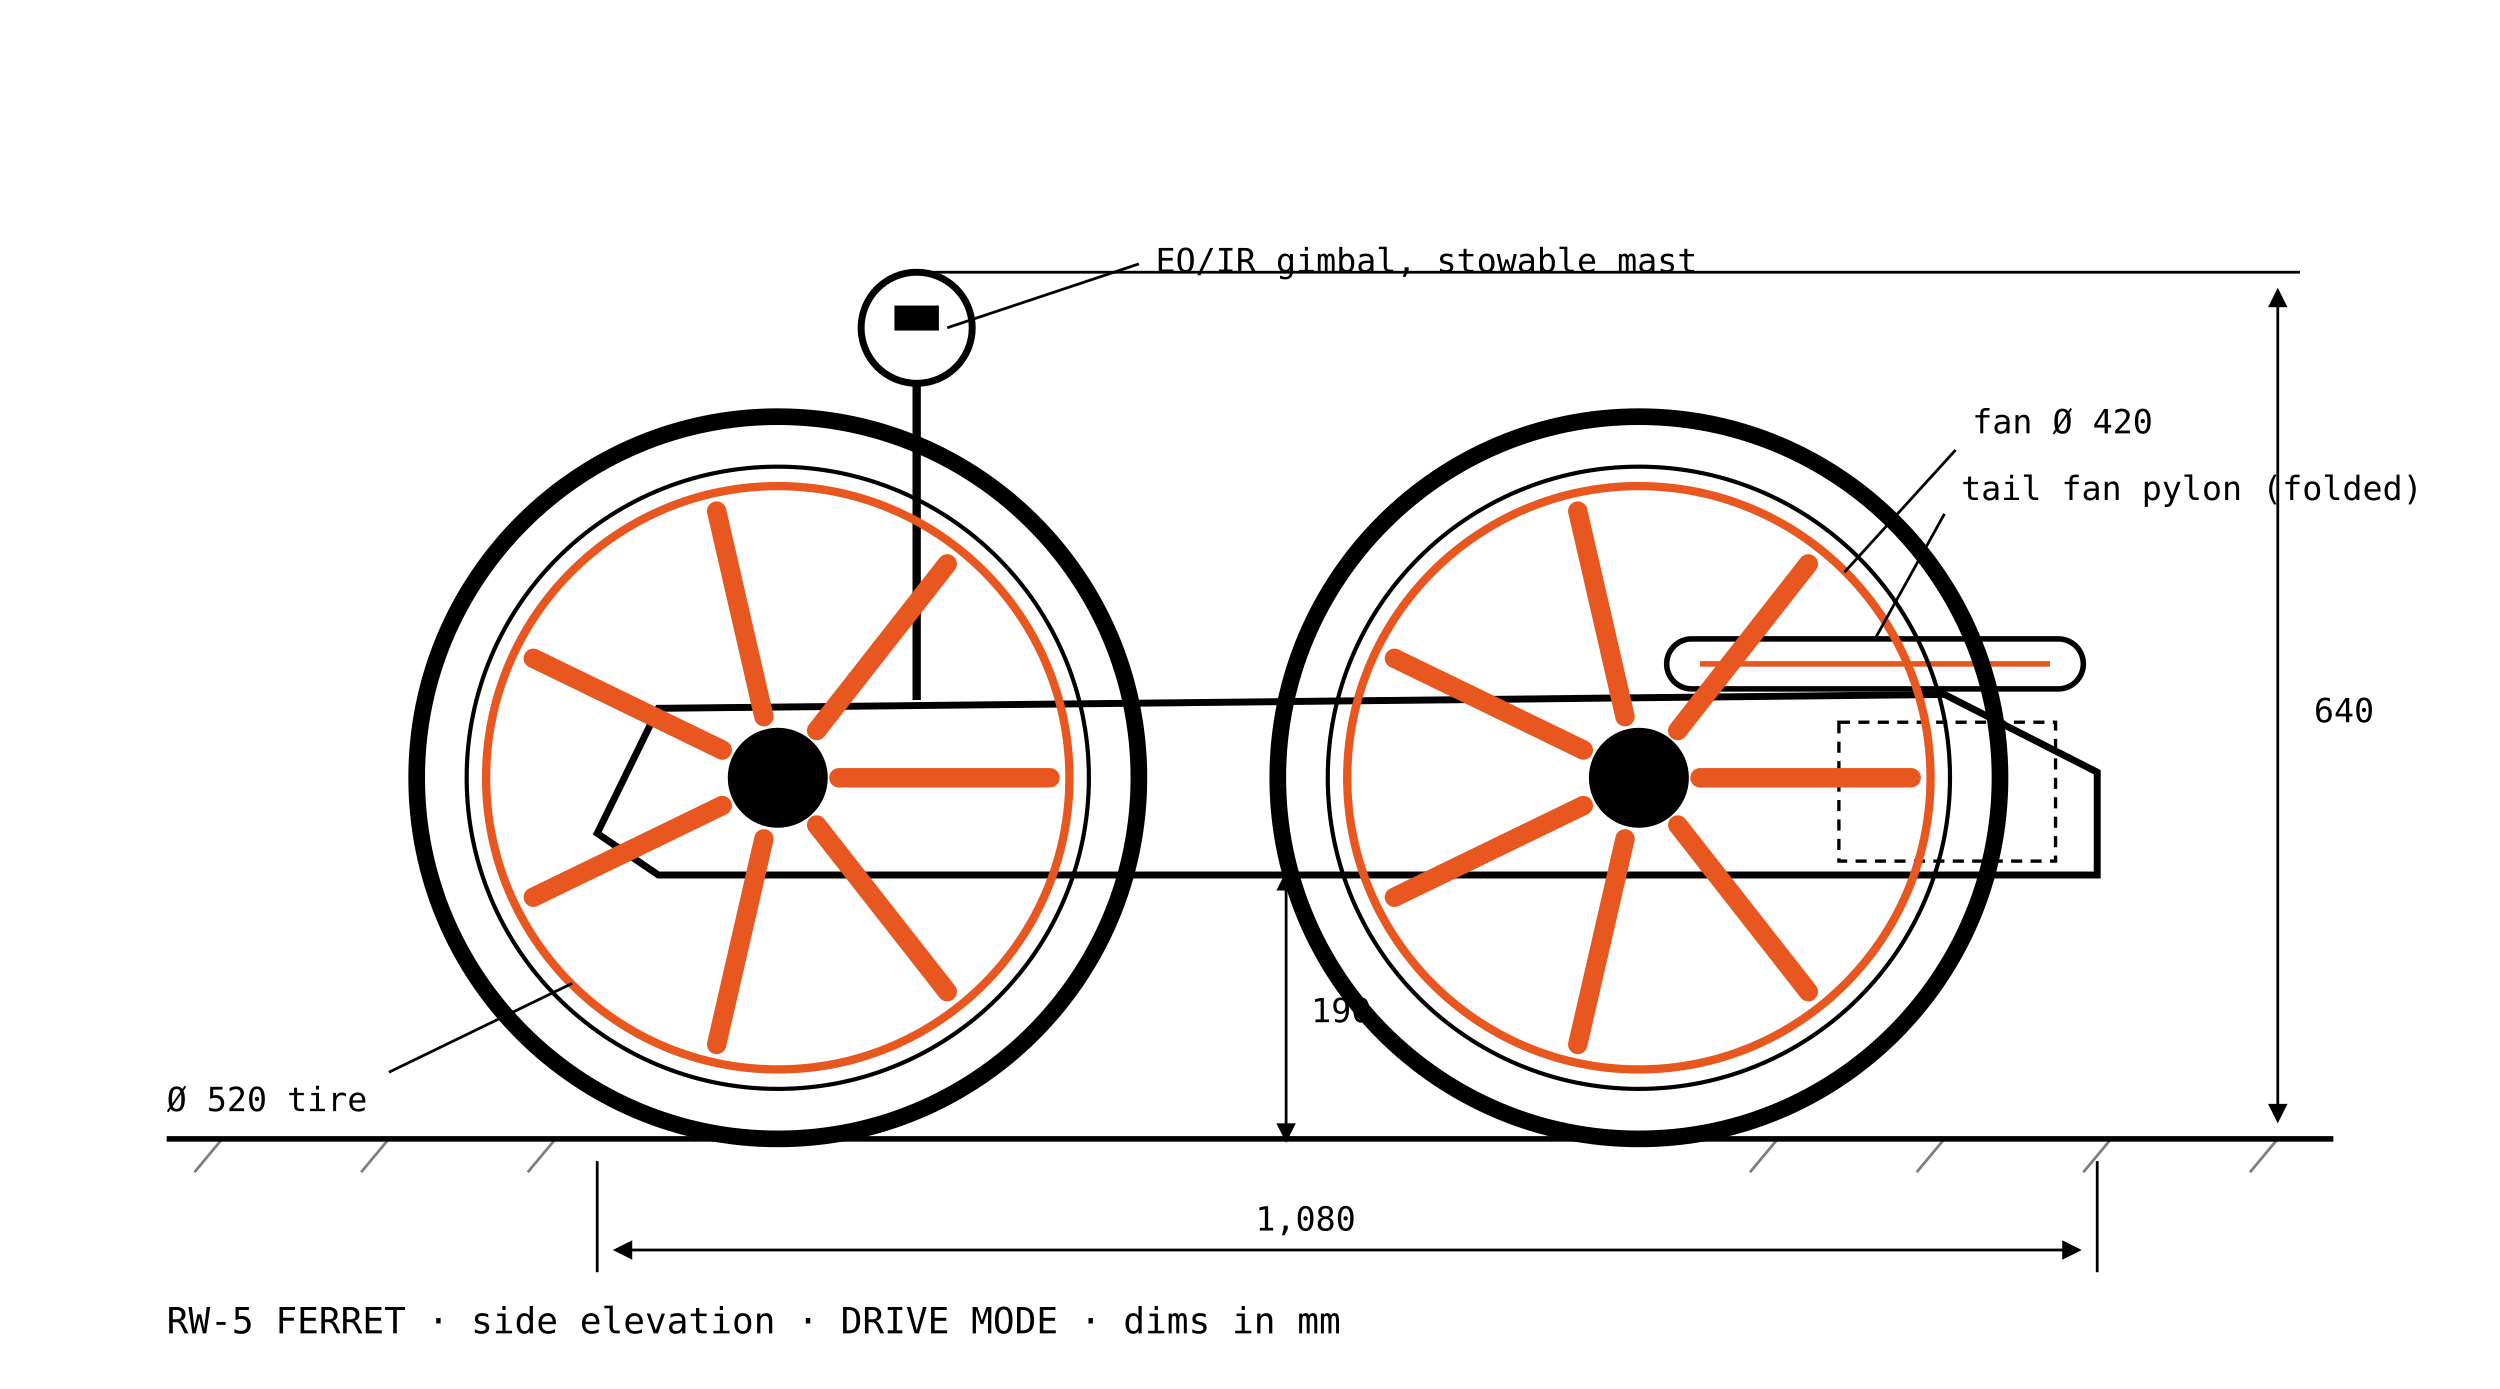
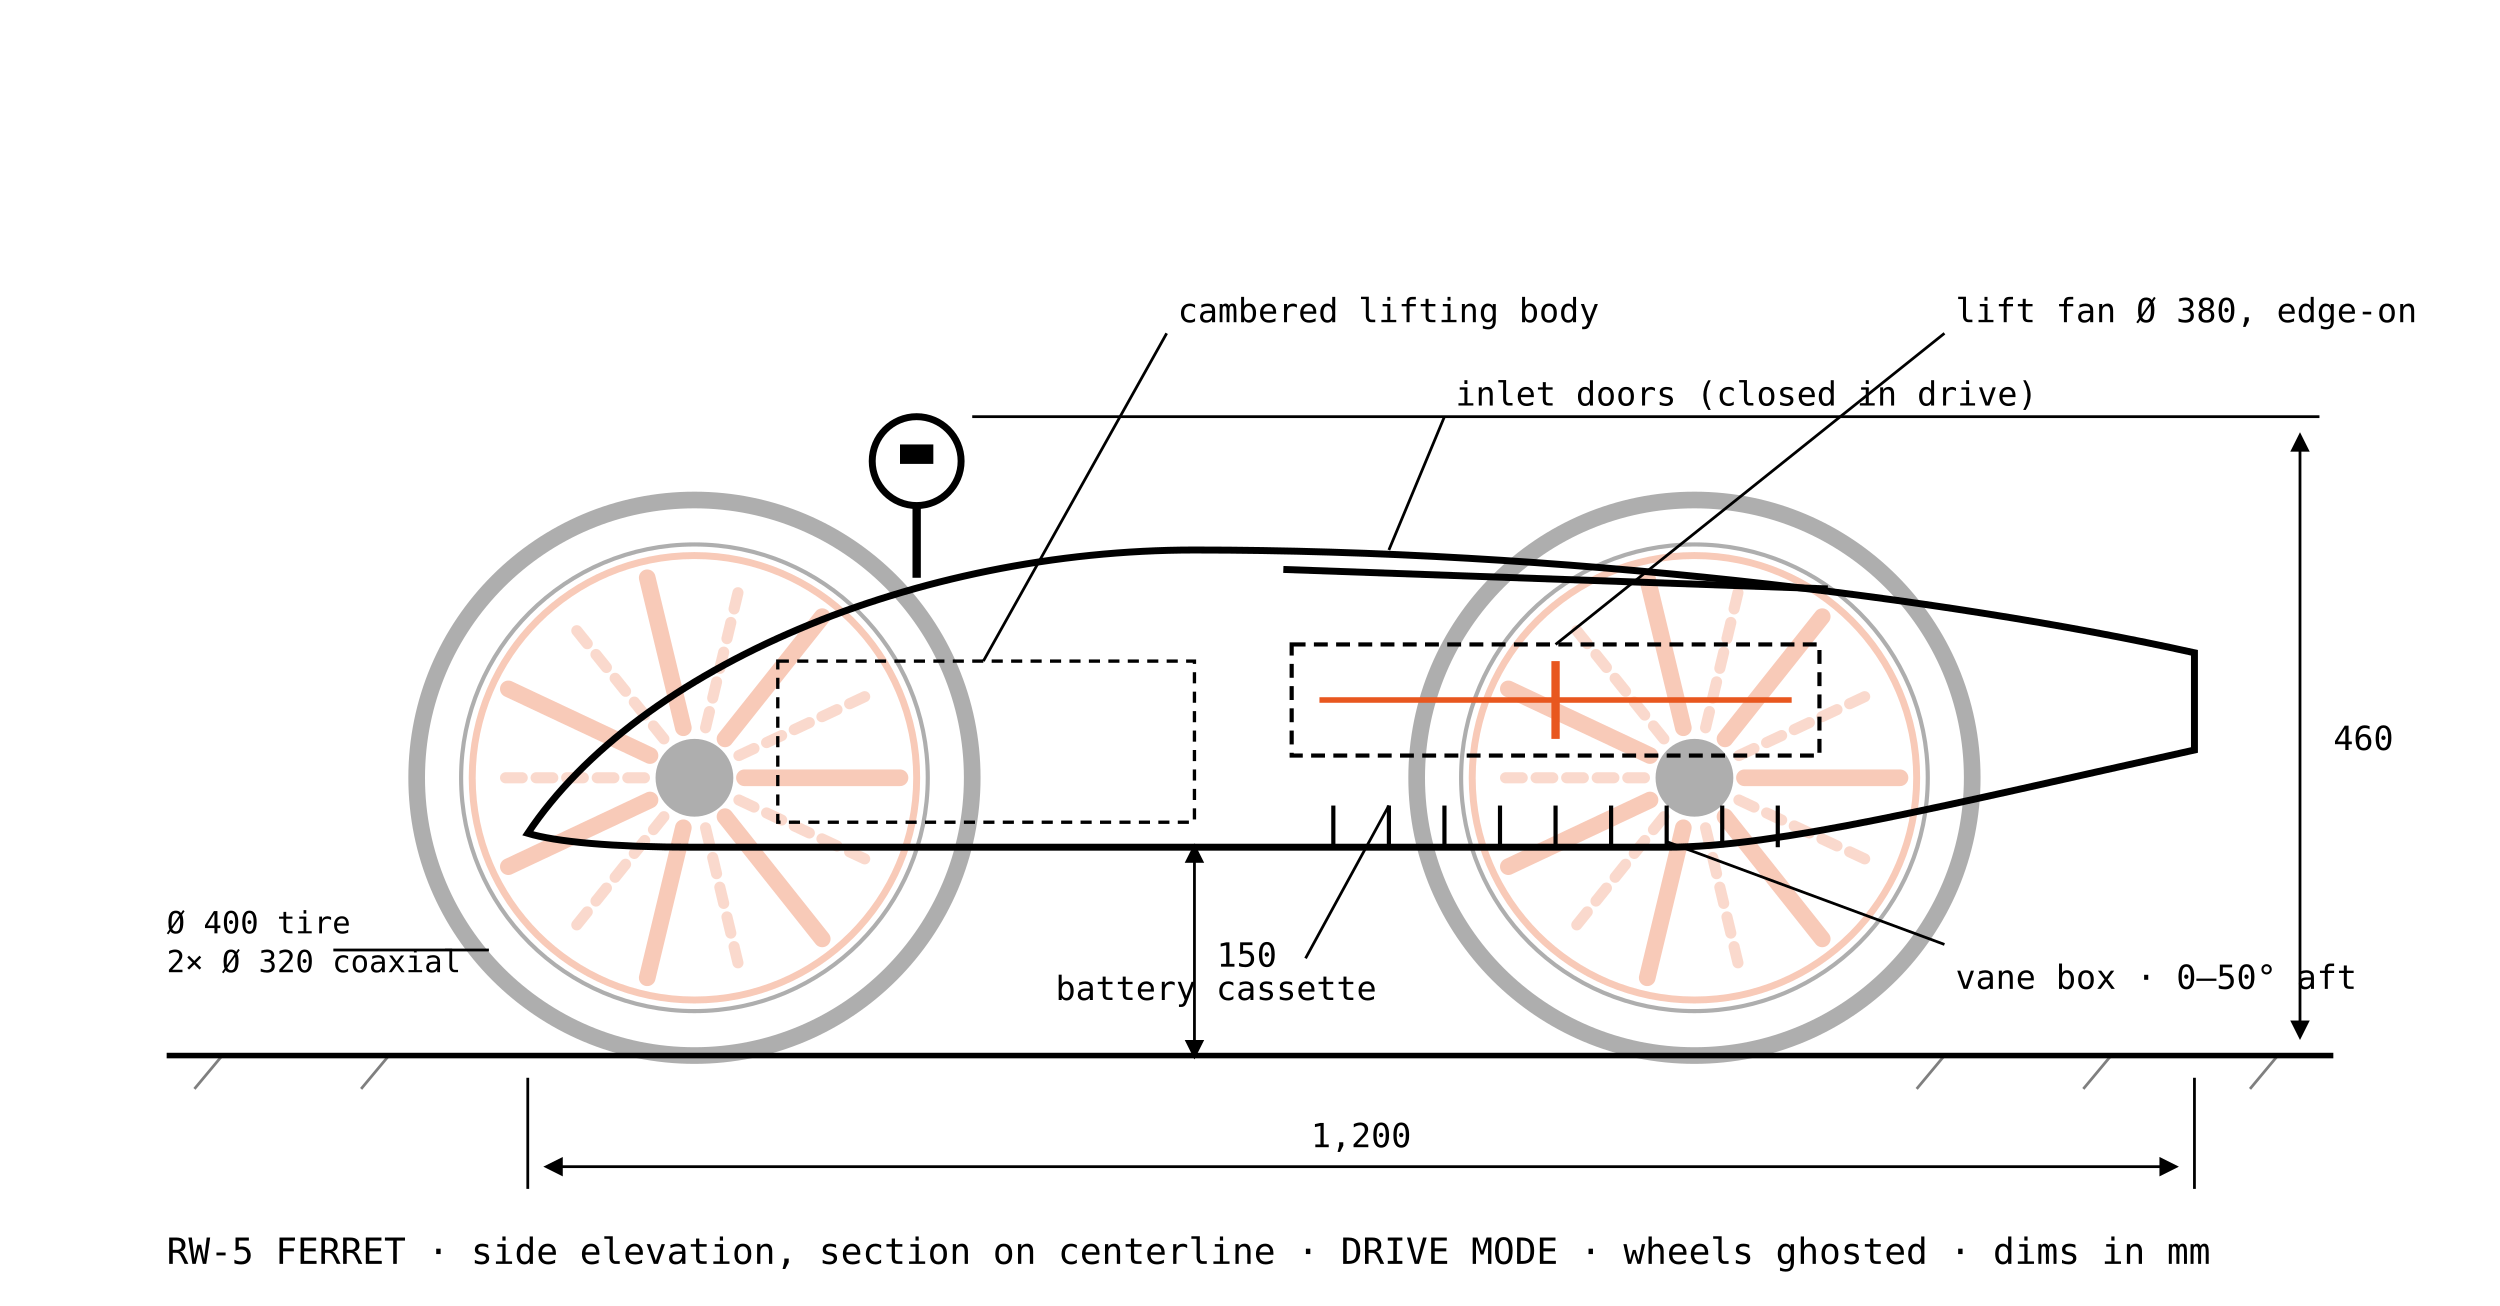
- <svg xmlns="http://www.w3.org/2000/svg" viewBox="0 0 900 500" role="img" aria-label="RW-5 side elevation in drive mode: two 520 mm rotor-wheels with 420 mm ducted fans visible in their centers, hull slung between, EO/IR mast up, tail fan pylon folded flat; principal dimensions 1,080 mm length, 640 mm height, 190 mm ground clearance." font-family="ui-monospace, SFMono-Regular, Menlo, monospace" font-size="12">
+ <svg xmlns="http://www.w3.org/2000/svg" viewBox="0 0 900 470" role="img" aria-label="RW-5 side elevation in drive mode, sectioned on the centerline: a cambered lifting-body hull with a low nose, thickest ahead of mid-chord and tapering to a blunt tail; the embedded rear lift fan lies flat inside the hull with its inlet doors closed and a vane box beneath; the four 400 mm wheels with two-stage coaxial fans are shown ghosted outboard; principal dimensions 1,200 mm length, 460 mm height, 150 mm ground clearance." font-family="ui-monospace, SFMono-Regular, Menlo, monospace" font-size="12">
  <defs>
    <marker id="a1" viewBox="0 0 10 10" refX="8" refY="5" markerWidth="7" markerHeight="7" orient="auto-start-reverse">
      <path d="M0,0 L10,5 L0,10 Z" fill="currentColor" />
    </marker>
+     <g id="w1">
+       <circle r="100" fill="none" stroke="currentColor" stroke-width="6" />
+       <circle r="84" fill="none" stroke="currentColor" stroke-width="1.5" />
+       <circle r="80" fill="none" stroke="#E8571F" stroke-width="2.5" />
+       <circle r="14" fill="currentColor" />
+       <g stroke="#E8571F" stroke-width="6" stroke-linecap="round">
+         <line x1="18" y1="0" x2="74" y2="0" />
+         <line x1="11" y1="14" x2="46" y2="58" />
+         <line x1="-4" y1="18" x2="-17" y2="72" />
+         <line x1="-16" y1="8" x2="-67" y2="32" />
+         <line x1="-16" y1="-8" x2="-67" y2="-32" />
+         <line x1="-4" y1="-18" x2="-17" y2="-72" />
+         <line x1="11" y1="-14" x2="46" y2="-58" />
+       </g>
+       <g stroke="#E8571F" stroke-width="4" stroke-linecap="round" stroke-dasharray="6 5" opacity="0.7">
+         <line x1="16" y1="8" x2="63" y2="30" />
+         <line x1="4" y1="18" x2="16" y2="68" />
+         <line x1="-11" y1="14" x2="-44" y2="55" />
+         <line x1="-18" y1="0" x2="-70" y2="0" />
+         <line x1="-11" y1="-14" x2="-44" y2="-55" />
+         <line x1="4" y1="-18" x2="16" y2="-68" />
+         <line x1="16" y1="-8" x2="63" y2="-30" />
+       </g>
+     </g>
  </defs>
-   <line x1="60" y1="410" x2="840" y2="410" stroke="currentColor" stroke-width="2" />
+   <line x1="60" y1="380" x2="840" y2="380" stroke="currentColor" stroke-width="2" />
  <g stroke="currentColor" stroke-width="1" opacity="0.5">
-     <line x1="80" y1="410" x2="70" y2="422" />
-     <line x1="140" y1="410" x2="130" y2="422" />
-     <line x1="200" y1="410" x2="190" y2="422" />
-     <line x1="640" y1="410" x2="630" y2="422" />
-     <line x1="700" y1="410" x2="690" y2="422" />
-     <line x1="760" y1="410" x2="750" y2="422" />
-     <line x1="820" y1="410" x2="810" y2="422" />
+     <line x1="80" y1="380" x2="70" y2="392" />
+     <line x1="140" y1="380" x2="130" y2="392" />
+     <line x1="700" y1="380" x2="690" y2="392" />
+     <line x1="760" y1="380" x2="750" y2="392" />
+     <line x1="820" y1="380" x2="810" y2="392" />
  </g>
-   <path d="M215,300 L237,255 L700,250 L755,278 L755,315 L237,315 Z" fill="none" stroke="currentColor" stroke-width="2.5" />
-   <rect x="662" y="260" width="78" height="50" fill="none" stroke="currentColor" stroke-width="1.2" stroke-dasharray="4 3" />
-   <rect x="600" y="230" width="150" height="18" rx="9" fill="none" stroke="currentColor" stroke-width="2" />
-   <line x1="612" y1="239" x2="738" y2="239" stroke="#E8571F" stroke-width="2" />
-   <line x1="330" y1="252" x2="330" y2="138" stroke="currentColor" stroke-width="3" />
-   <circle cx="330" cy="118" r="20" fill="none" stroke="currentColor" stroke-width="2.5" />
-   <rect x="322" y="110" width="16" height="9" fill="currentColor" />
-   <g>
-     <circle cx="280" cy="280" r="130" fill="none" stroke="currentColor" stroke-width="6" />
-     <circle cx="280" cy="280" r="112" fill="none" stroke="currentColor" stroke-width="1.5" />
-     <circle cx="280" cy="280" r="105" fill="none" stroke="#E8571F" stroke-width="3" />
-     <circle cx="280" cy="280" r="18" fill="currentColor" />
-     <g stroke="#E8571F" stroke-width="7" stroke-linecap="round">
-       <line x1="302" y1="280" x2="378" y2="280" />
-       <line x1="294" y1="297" x2="341" y2="357" />
-       <line x1="275" y1="302" x2="258" y2="376" />
-       <line x1="260" y1="290" x2="192" y2="323" />
-       <line x1="260" y1="270" x2="192" y2="237" />
-       <line x1="275" y1="258" x2="258" y2="184" />
-       <line x1="294" y1="263" x2="341" y2="203" />
-     </g>
+   <g opacity="0.32">
+     <use href="#w1" x="250" y="280" />
+     <use href="#w1" x="610" y="280" />
  </g>
-   <g>
-     <circle cx="590" cy="280" r="130" fill="none" stroke="currentColor" stroke-width="6" />
-     <circle cx="590" cy="280" r="112" fill="none" stroke="currentColor" stroke-width="1.5" />
-     <circle cx="590" cy="280" r="105" fill="none" stroke="#E8571F" stroke-width="3" />
-     <circle cx="590" cy="280" r="18" fill="currentColor" />
-     <g stroke="#E8571F" stroke-width="7" stroke-linecap="round">
-       <line x1="612" y1="280" x2="688" y2="280" />
-       <line x1="604" y1="297" x2="651" y2="357" />
-       <line x1="585" y1="302" x2="568" y2="376" />
-       <line x1="570" y1="290" x2="502" y2="323" />
-       <line x1="570" y1="270" x2="502" y2="237" />
-       <line x1="585" y1="258" x2="568" y2="184" />
-       <line x1="604" y1="263" x2="651" y2="203" />
-     </g>
+   <path d="M190,300 C230,240 330,198 430,198 C560,198 700,215 790,235 L790,270 C700,290 640,305 600,305 L250,305 C220,305 200,303 190,300 Z" fill="none" stroke="currentColor" stroke-width="2.5" />
+   <rect x="465" y="232" width="190" height="40" fill="none" stroke="currentColor" stroke-width="1.5" stroke-dasharray="5 3" />
+   <line x1="560" y1="238" x2="560" y2="266" stroke="#E8571F" stroke-width="3" />
+   <line x1="475" y1="252" x2="645" y2="252" stroke="#E8571F" stroke-width="2" />
+   <line x1="462" y1="205" x2="658" y2="212" stroke="currentColor" stroke-width="2.5" />
+   <g stroke="currentColor" stroke-width="1.5">
+     <line x1="480" y1="290" x2="480" y2="305" />
+     <line x1="500" y1="290" x2="500" y2="305" />
+     <line x1="520" y1="290" x2="520" y2="305" />
+     <line x1="540" y1="290" x2="540" y2="305" />
+     <line x1="560" y1="290" x2="560" y2="305" />
+     <line x1="580" y1="290" x2="580" y2="305" />
+     <line x1="600" y1="290" x2="600" y2="305" />
+     <line x1="620" y1="290" x2="620" y2="305" />
+     <line x1="640" y1="290" x2="640" y2="305" />
  </g>
+   <rect x="280" y="238" width="150" height="58" fill="none" stroke="currentColor" stroke-width="1.2" stroke-dasharray="4 3" />
+   <line x1="330" y1="208" x2="330" y2="182" stroke="currentColor" stroke-width="3" />
+   <circle cx="330" cy="166" r="16" fill="none" stroke="currentColor" stroke-width="2.5" />
+   <rect x="324" y="160" width="12" height="7" fill="currentColor" />
  <g stroke="currentColor" stroke-width="1">
-     <line x1="341" y1="118" x2="410" y2="95" />
-     <line x1="675" y1="230" x2="700" y2="185" />
-     <line x1="206" y1="354" x2="140" y2="386" />
-     <line x1="664" y1="206" x2="704" y2="162" />
+     <line x1="500" y1="198" x2="520" y2="150" />
+     <line x1="560" y1="232" x2="700" y2="120" />
+     <line x1="600" y1="303" x2="700" y2="340" />
+     <line x1="176" y1="342" x2="120" y2="342" />
+     <line x1="354" y1="238" x2="420" y2="120" />
+     <line x1="500" y1="290" x2="470" y2="345" />
  </g>
-   <text x="416" y="98">EO/IR gimbal, stowable mast</text>
-   <text x="706" y="180">tail fan pylon (folded)</text>
-   <text x="60" y="400">Ø 520 tire</text>
-   <text x="710" y="156">fan Ø 420</text>
+   <text x="524" y="146">inlet doors (closed in drive)</text>
+   <text x="704" y="116">lift fan Ø 380, edge-on</text>
+   <text x="704" y="356">vane box · 0–50° aft</text>
+   <text x="60" y="336" font-size="11">Ø 400 tire</text>
+   <text x="60" y="350" font-size="11">2× Ø 320 coaxial</text>
+   <text x="424" y="116">cambered lifting body</text>
+   <text x="380" y="360">battery cassette</text>
  <g stroke="currentColor" stroke-width="1">
-     <line x1="215" y1="418" x2="215" y2="458" />
-     <line x1="755" y1="418" x2="755" y2="458" />
-     <line x1="222" y1="450" x2="748" y2="450" marker-start="url(#a1)" marker-end="url(#a1)" />
-     <line x1="765" y1="410" x2="835" y2="410" />
-     <line x1="330" y1="98" x2="828" y2="98" />
-     <line x1="820" y1="105" x2="820" y2="403" marker-start="url(#a1)" marker-end="url(#a1)" />
-     <line x1="463" y1="315" x2="463" y2="410" marker-start="url(#a1)" marker-end="url(#a1)" />
+     <line x1="190" y1="388" x2="190" y2="428" />
+     <line x1="790" y1="388" x2="790" y2="428" />
+     <line x1="197" y1="420" x2="783" y2="420" marker-start="url(#a1)" marker-end="url(#a1)" />
+     <line x1="800" y1="380" x2="835" y2="380" />
+     <line x1="350" y1="150" x2="835" y2="150" />
+     <line x1="828" y1="157" x2="828" y2="373" marker-start="url(#a1)" marker-end="url(#a1)" />
+     <line x1="430" y1="305" x2="430" y2="380" marker-start="url(#a1)" marker-end="url(#a1)" />
  </g>
-   <text x="470" y="443" text-anchor="middle">1,080</text>
-   <text x="833" y="260">640</text>
-   <text x="472" y="368">190</text>
-   <text x="60" y="480" font-size="13">RW-5 FERRET · side elevation · DRIVE MODE · dims in mm</text>
+   <text x="490" y="413" text-anchor="middle">1,200</text>
+   <text x="840" y="270">460</text>
+   <text x="438" y="348">150</text>
+   <text x="60" y="455" font-size="13">RW-5 FERRET · side elevation, section on centerline · DRIVE MODE · wheels ghosted · dims in mm</text>
</svg>
